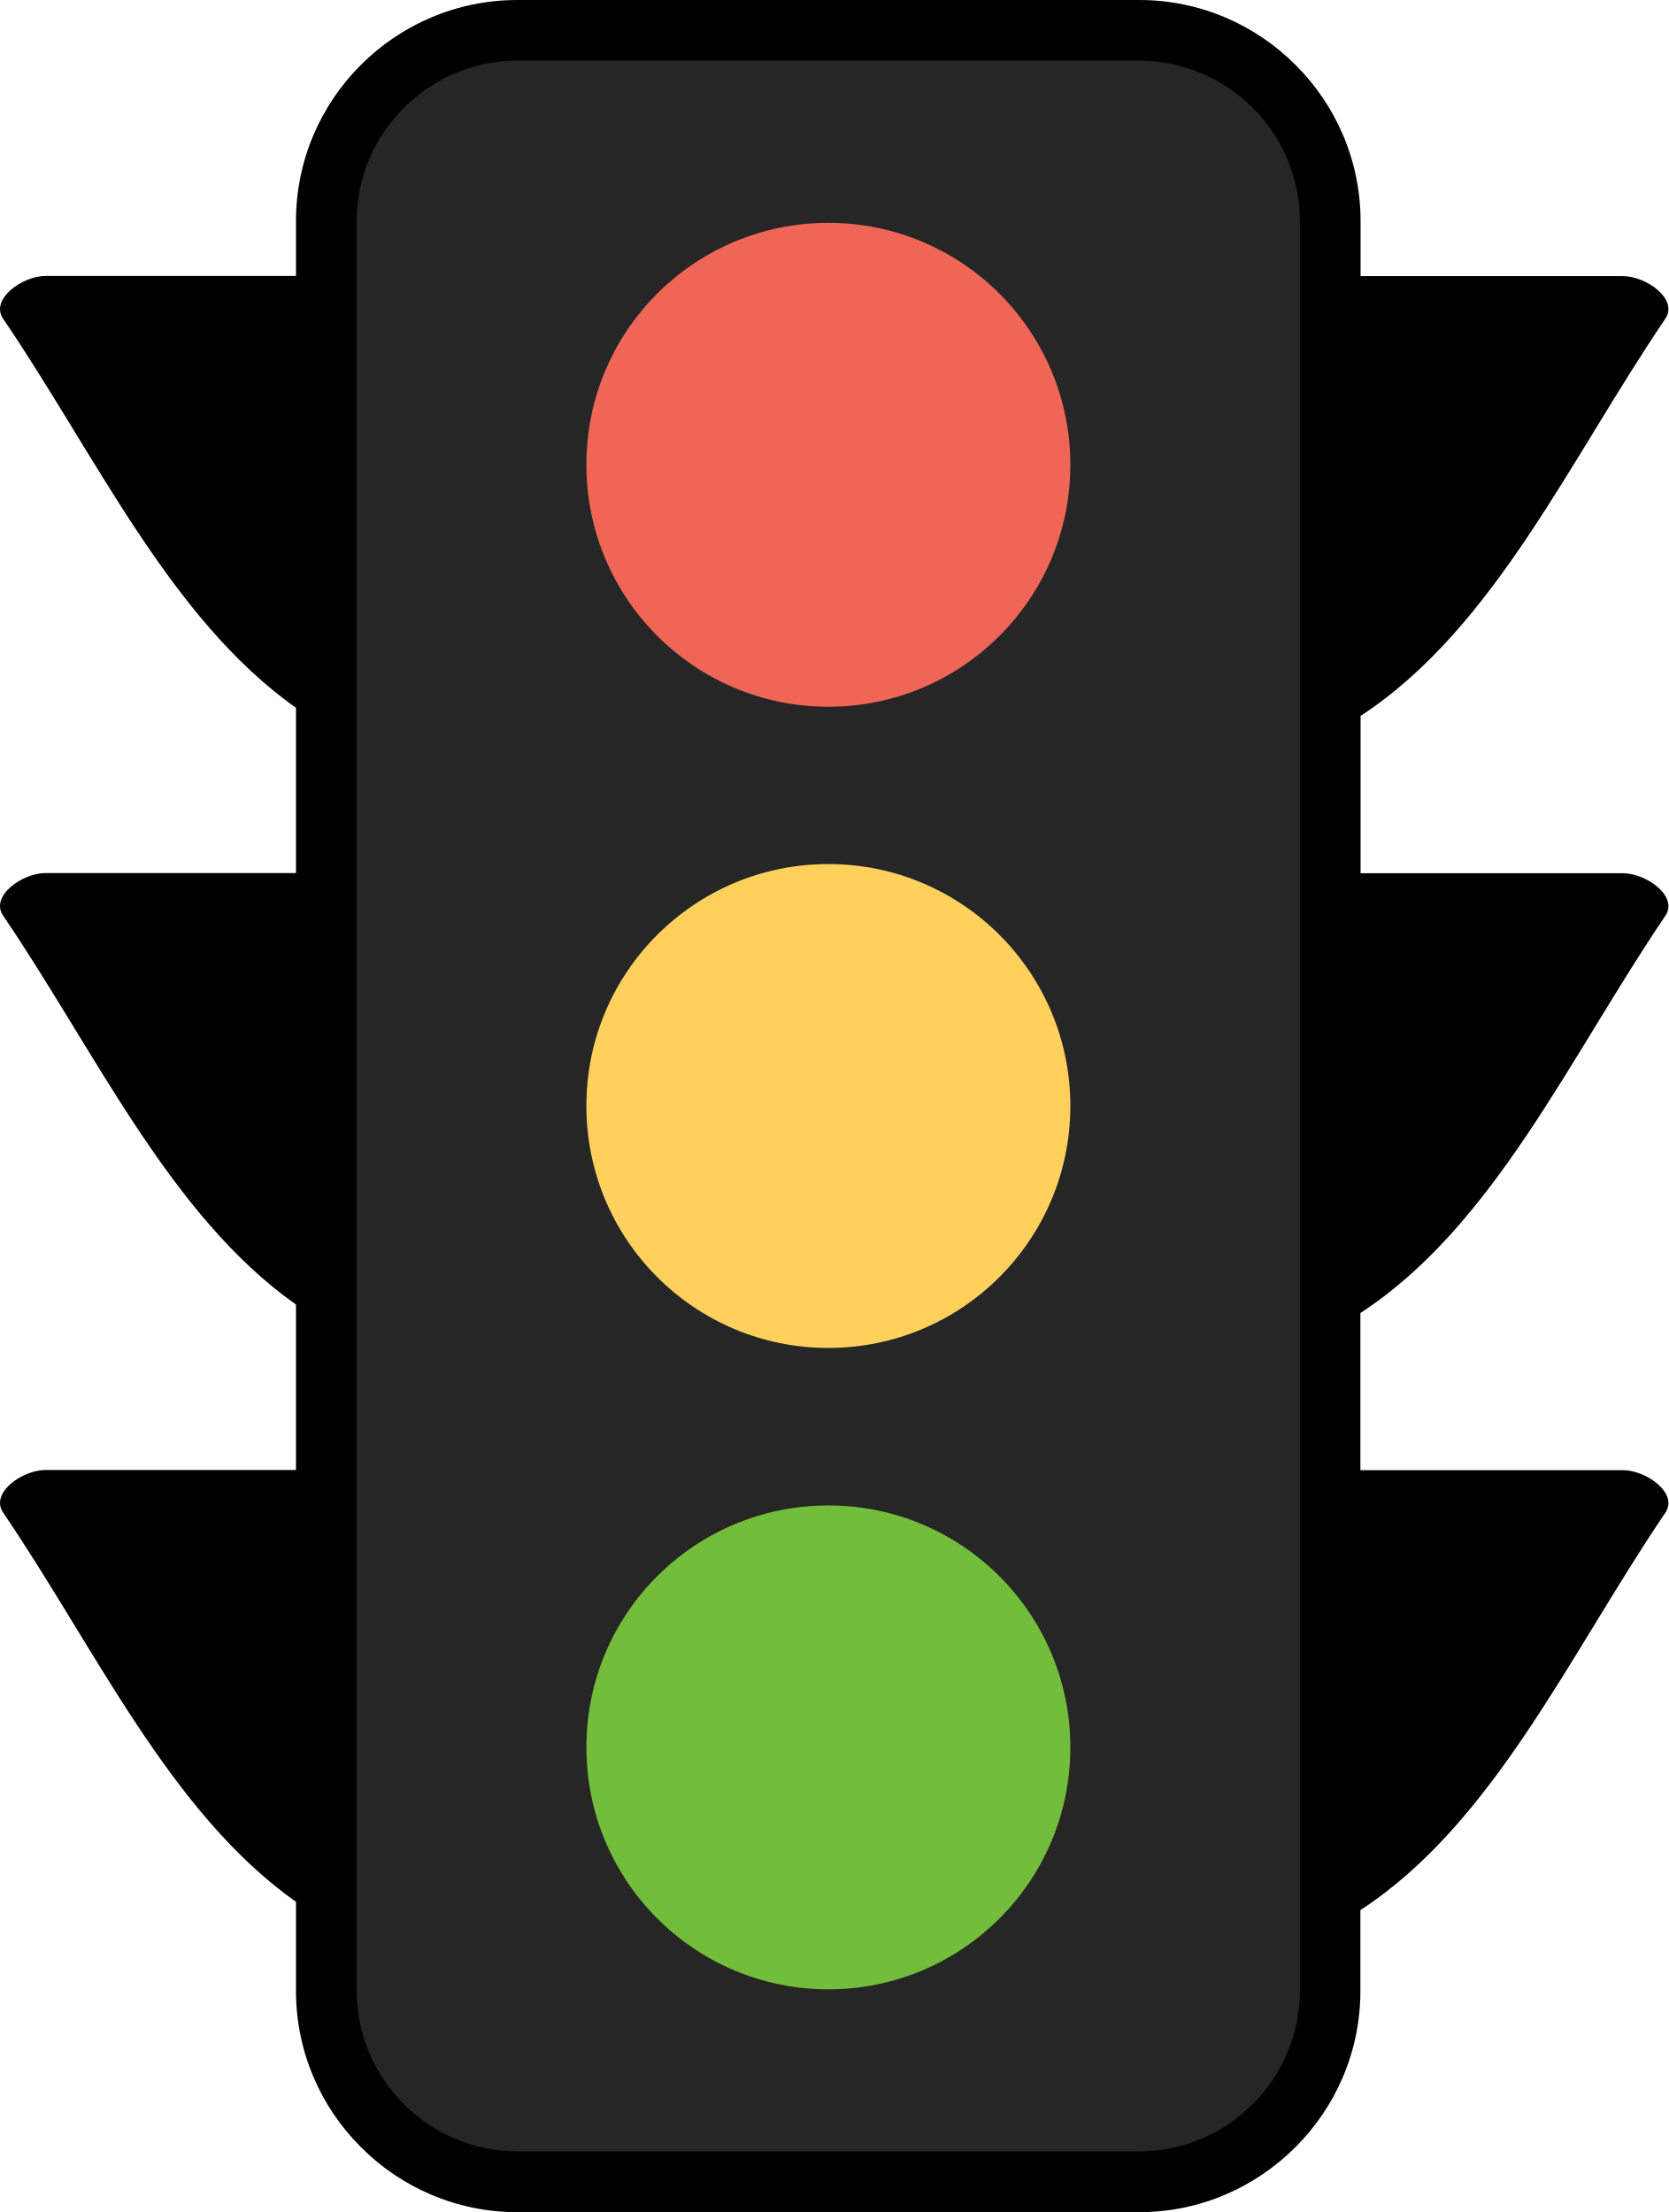
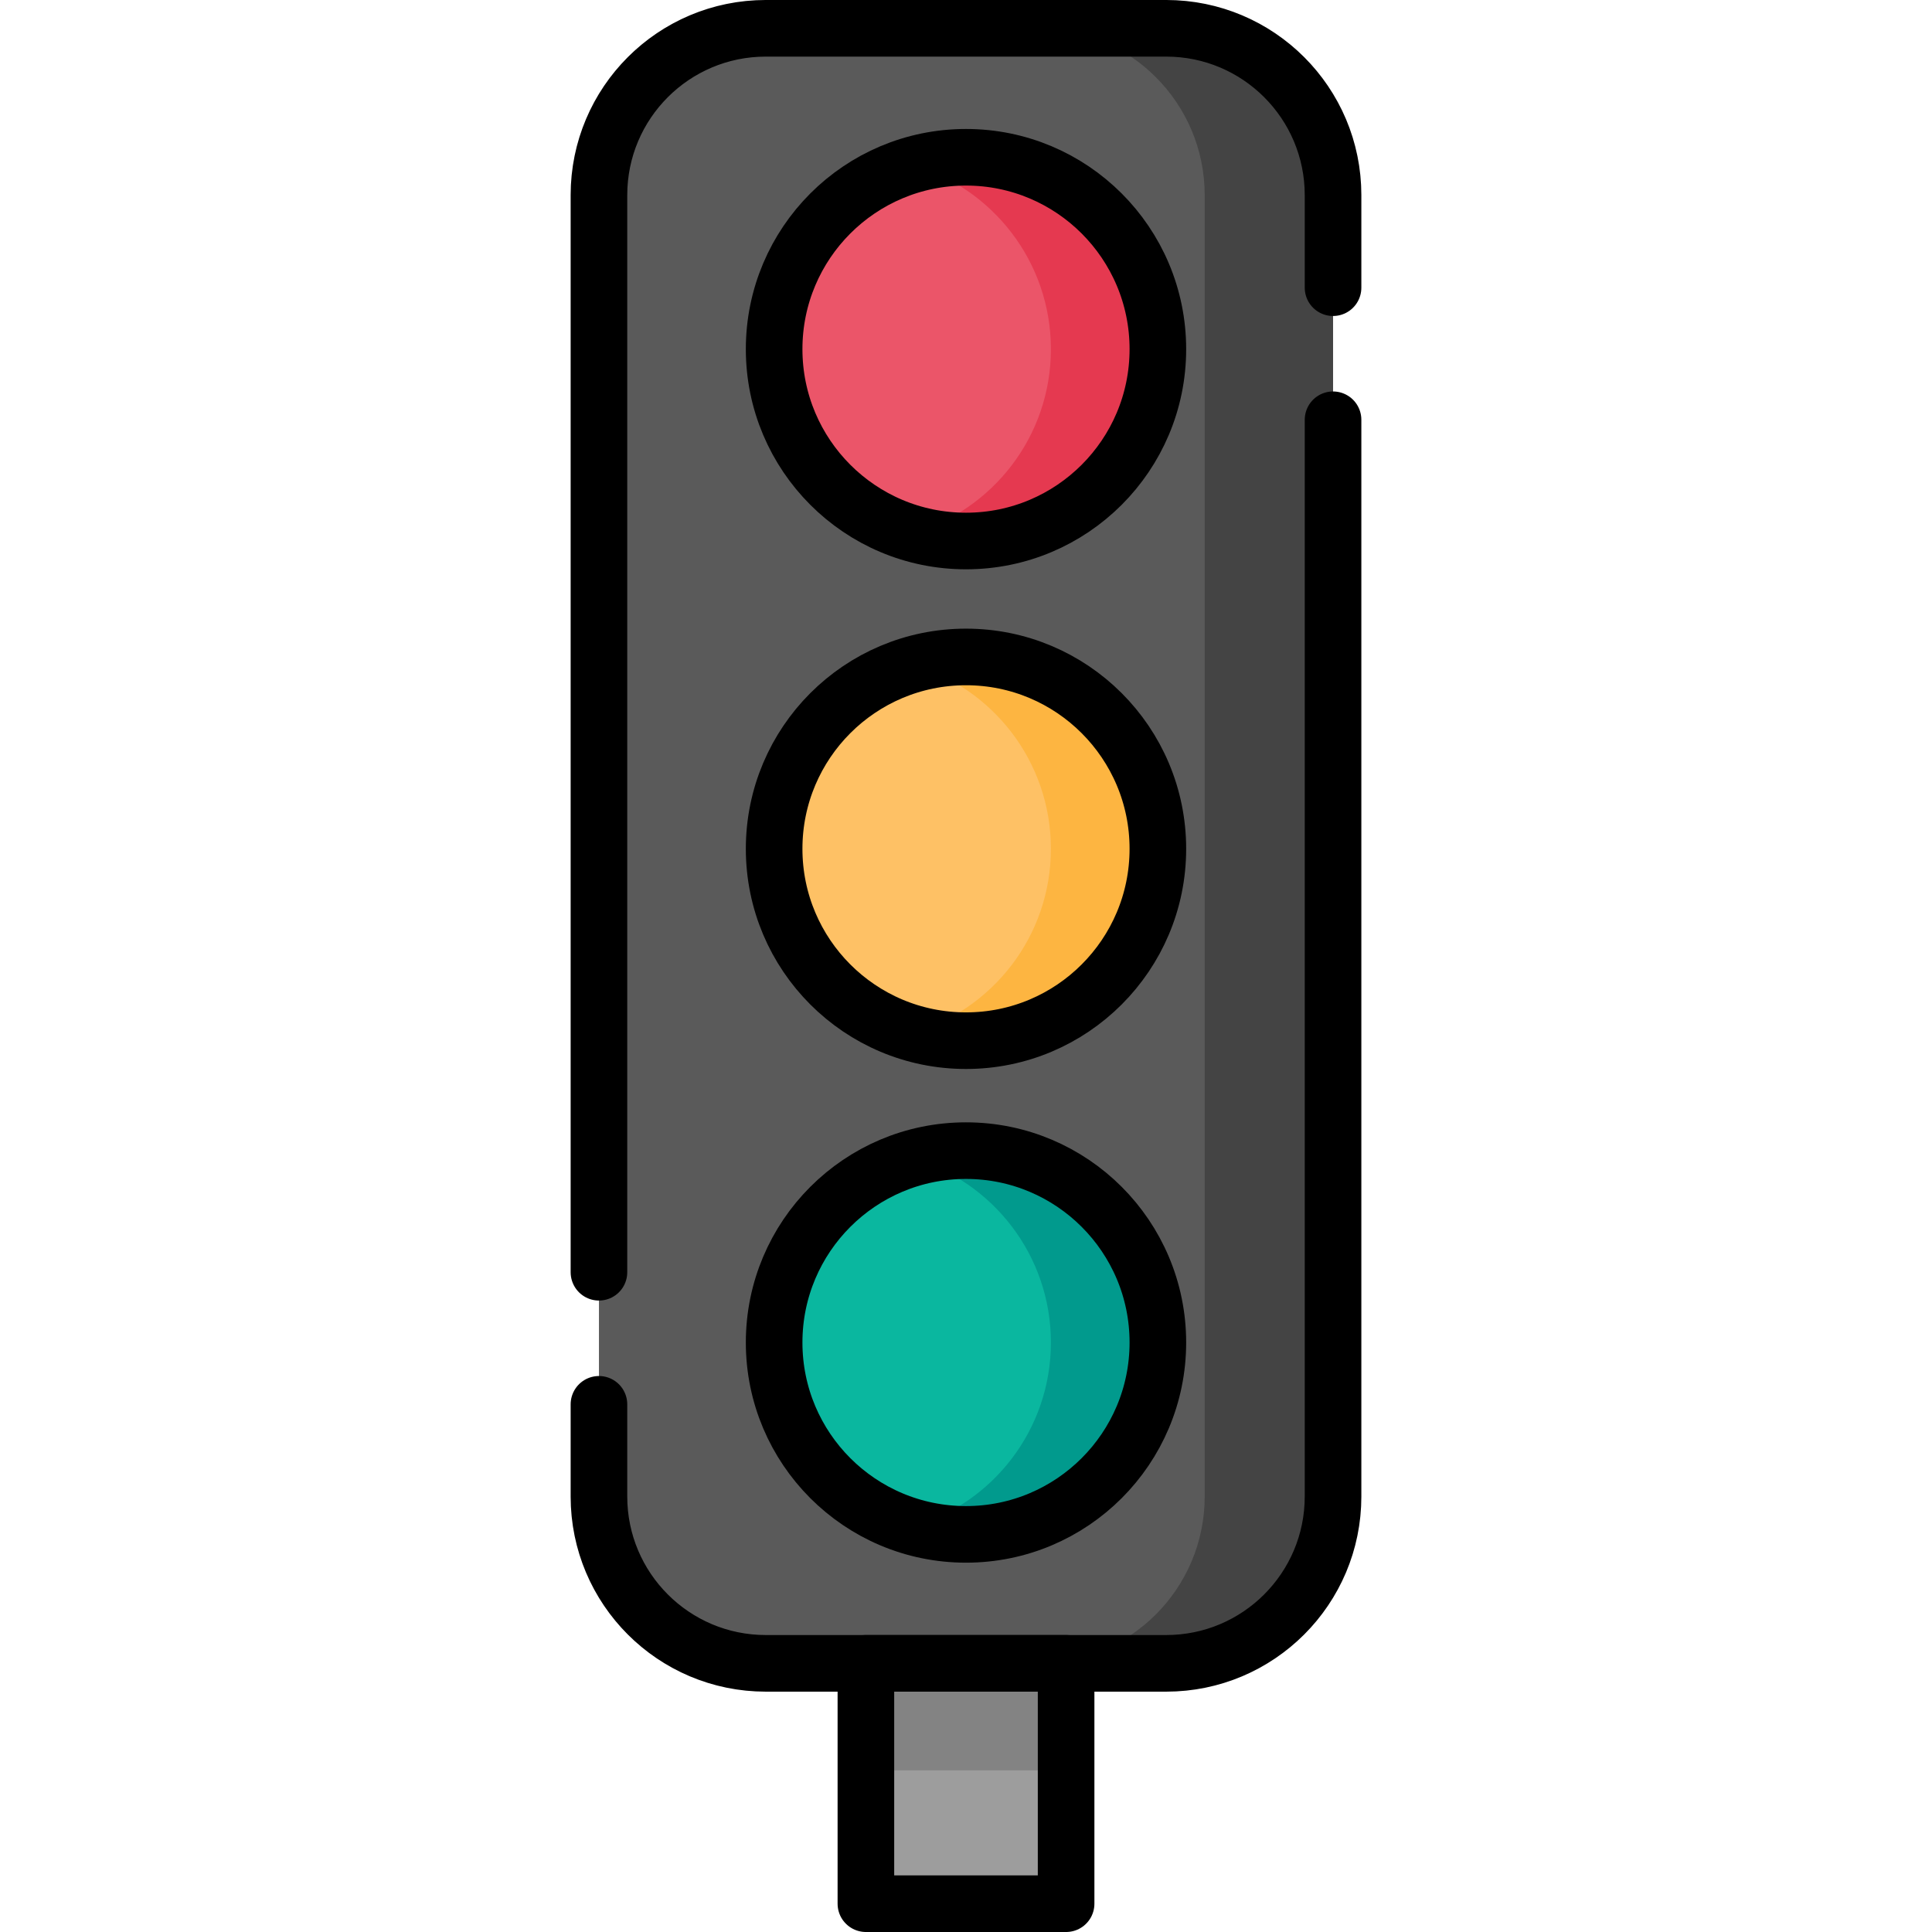
- <svg xmlns="http://www.w3.org/2000/svg" version="1.1" id="Layer_1" x="0px" y="0px" viewBox="0 0 92.68 122.88" style="enable-background:new 0 0 92.68 122.88" xml:space="preserve">
-   <style type="text/css">
- 	.st0{fill-rule:evenodd;clip-rule:evenodd;fill:#72BD39;}
- 	.st1{fill-rule:evenodd;clip-rule:evenodd;fill:#EF6657;}
- 	.st2{fill-rule:evenodd;clip-rule:evenodd;}
- 	.st3{fill-rule:evenodd;clip-rule:evenodd;fill:#262626;}
- 	.st4{fill-rule:evenodd;clip-rule:evenodd;fill:#FFD15C;}
- </style>
-   <g>
-     <path class="st2" d="M2.53,15.33h13.91v-3.05c0-3.38,1.38-6.46,3.61-8.68C22.27,1.38,25.35,0,28.73,0h34.55 c3.38,0,6.46,1.38,8.68,3.61c2.23,2.22,3.61,5.3,3.61,8.68v3.05h14.57c1.3,0,3.09,1.28,2.36,2.36 c-5.31,7.82-9.51,17.22-16.93,22.07v8.74h14.57c1.3,0,3.09,1.28,2.36,2.36c-5.31,7.83-9.52,17.23-16.94,22.07v8.73h14.58 c1.3,0,3.09,1.28,2.36,2.36c-5.31,7.83-9.52,17.24-16.94,22.08v4.49c0,3.38-1.38,6.46-3.61,8.68c-2.23,2.23-5.3,3.61-8.68,3.61 H28.73c-3.38,0-6.46-1.38-8.68-3.61c-2.23-2.22-3.61-5.3-3.61-8.68v-4.95C9.43,100.69,5.33,91.61,0.17,84.02 c-0.73-1.08,1.06-2.36,2.36-2.36h13.91v-9.19C9.43,67.52,5.33,58.45,0.17,50.86c-0.73-1.08,1.06-2.36,2.36-2.36h13.91v-9.18 C9.43,34.36,5.33,25.29,0.17,17.7C-0.56,16.63,1.23,15.33,2.53,15.33L2.53,15.33L2.53,15.33z" />
-     <path class="st3" d="M28.73,3.37h34.55c4.9,0,8.92,4.01,8.92,8.92v98.3c0,4.9-4.01,8.92-8.92,8.92H28.73 c-4.9,0-8.92-4.01-8.92-8.92v-98.3C19.81,7.38,23.82,3.37,28.73,3.37L28.73,3.37z" />
-     <path class="st4" d="M46.01,48c7.43,0,13.44,6.02,13.44,13.44c0,7.42-6.02,13.44-13.44,13.44c-7.43,0-13.44-6.02-13.44-13.44 C32.56,54.02,38.58,48,46.01,48L46.01,48L46.01,48z" />
-     <path class="st1" d="M46.01,12.38c7.43,0,13.44,6.02,13.44,13.44c0,7.43-6.02,13.44-13.44,13.44c-7.43,0-13.44-6.02-13.44-13.44 C32.56,18.39,38.58,12.38,46.01,12.38L46.01,12.38L46.01,12.38z" />
-     <path class="st0" d="M46.01,83.63c7.43,0,13.44,6.02,13.44,13.44c0,7.43-6.02,13.44-13.44,13.44c-7.43,0-13.44-6.02-13.44-13.44 C32.56,89.64,38.58,83.63,46.01,83.63L46.01,83.63L46.01,83.63z" />
+ <svg xmlns="http://www.w3.org/2000/svg" version="1.1" id="svg1020" xml:space="preserve" width="682.667" height="682.667" viewBox="0 0 682.667 682.667">
+   <defs id="defs1024">
+     <clipPath clipPathUnits="userSpaceOnUse" id="clipPath1034">
+       <path d="M 0,512 H 512 V 0 H 0 Z" id="path1032" />
+     </clipPath>
+   </defs>
+   <g id="g1026" transform="matrix(1.333333,0,0,-1.333333,0,682.6667)">
+     <g id="g1028">
+       <g id="g1030" clip-path="url(#clipPath1034)">
+         <g id="g1036" transform="translate(276.5288,7.5)">
+           <path d="m 0,0 h -41.058 c -3.313,0 -6,2.687 -6,6 v 138.327 c 0,3.314 2.687,6 6,6 H 0 c 3.313,0 6,-2.686 6,-6 V 6 C 6,2.687 3.313,0 0,0" style="fill:#9d9d9d;fill-opacity:1;fill-rule:nonzero;stroke:none" id="path1038" />
+         </g>
+         <g id="g1040" transform="translate(276.5288,157.8271)">
+           <path d="m 0,0 h -41.058 c -3.313,0 -6,-2.687 -6,-6 V -114.977 H 6 V -6 C 6,-2.687 3.313,0 0,0" style="fill:#838383;fill-opacity:1;fill-rule:nonzero;stroke:none" id="path1042" />
+         </g>
+         <g id="g1044" transform="translate(309.0576,71.1968)">
+           <path d="m 0,0 h -106.115 c -24.419,0 -44.215,19.796 -44.215,44.215 v 344.873 c 0,24.42 19.796,44.215 44.215,44.215 H 0 c 24.419,0 44.214,-19.795 44.214,-44.215 V 44.215 C 44.214,19.796 24.419,0 0,0" style="fill:#5a5a5a;fill-opacity:1;fill-rule:nonzero;stroke:none" id="path1046" />
+         </g>
+         <g id="g1048" transform="translate(306.8467,419.4746)">
+           <path d="m 0,0 c 0,-28.082 -22.765,-50.847 -50.847,-50.847 -28.082,0 -50.846,22.765 -50.846,50.847 0,28.082 22.764,50.847 50.846,50.847 C -22.765,50.847 0,28.082 0,0" style="fill:#eb5569;fill-opacity:1;fill-rule:nonzero;stroke:none" id="path1050" />
+         </g>
+         <g id="g1052" transform="translate(306.8467,287.0562)">
+           <path d="m 0,0 c 0,-28.082 -22.765,-50.847 -50.847,-50.847 -28.082,0 -50.846,22.765 -50.846,50.847 0,28.082 22.764,50.847 50.846,50.847 C -22.765,50.847 0,28.082 0,0" style="fill:#fec165;fill-opacity:1;fill-rule:nonzero;stroke:none" id="path1054" />
+         </g>
+         <g id="g1056" transform="translate(306.8467,156.2222)">
+           <path d="m 0,0 c 0,-28.082 -22.765,-50.847 -50.847,-50.847 -28.082,0 -50.846,22.765 -50.846,50.847 0,28.082 22.764,50.847 50.846,50.847 C -22.765,50.847 0,28.082 0,0" style="fill:#0ab79f;fill-opacity:1;fill-rule:nonzero;stroke:none" id="path1058" />
+         </g>
+         <g id="g1060" transform="translate(256,470.3213)">
+           <path d="m 0,0 c -5.44,0 -10.676,-0.863 -15.59,-2.445 20.452,-6.583 35.256,-25.76 35.256,-48.402 0,-22.642 -14.804,-41.818 -35.256,-48.402 4.914,-1.581 10.15,-2.444 15.59,-2.444 28.082,0 50.847,22.764 50.847,50.846 C 50.847,-22.765 28.082,0 0,0" style="fill:#e53950;fill-opacity:1;fill-rule:nonzero;stroke:none" id="path1062" />
+         </g>
+         <g id="g1064" transform="translate(256,337.9033)">
+           <path d="m 0,0 c -5.44,0 -10.676,-0.863 -15.59,-2.445 20.452,-6.584 35.256,-25.76 35.256,-48.402 0,-22.642 -14.804,-41.818 -35.256,-48.402 4.914,-1.582 10.15,-2.445 15.59,-2.445 28.082,0 50.847,22.765 50.847,50.847 C 50.847,-22.765 28.082,0 0,0" style="fill:#fdb541;fill-opacity:1;fill-rule:nonzero;stroke:none" id="path1066" />
+         </g>
+         <g id="g1068" transform="translate(256,207.0693)">
+           <path d="m 0,0 c -5.44,0 -10.676,-0.863 -15.59,-2.445 20.452,-6.584 35.256,-25.76 35.256,-48.402 0,-22.642 -14.804,-41.818 -35.256,-48.402 4.914,-1.582 10.15,-2.445 15.59,-2.445 28.082,0 50.847,22.765 50.847,50.847 C 50.847,-22.765 28.082,0 0,0" style="fill:#019a8d;fill-opacity:1;fill-rule:nonzero;stroke:none" id="path1070" />
+         </g>
+         <g id="g1072" transform="translate(306.8467,419.4746)">
+           <path d="m 0,0 c 0,-28.082 -22.765,-50.847 -50.847,-50.847 -28.082,0 -50.846,22.765 -50.846,50.847 0,28.082 22.764,50.847 50.846,50.847 C -22.765,50.847 0,28.082 0,0" style="fill:#eb5569;fill-opacity:1;fill-rule:nonzero;stroke:none" id="path1074" />
+         </g>
+         <g id="g1076" transform="translate(306.8467,287.0562)">
+           <path d="m 0,0 c 0,-28.082 -22.765,-50.847 -50.847,-50.847 -28.082,0 -50.846,22.765 -50.846,50.847 0,28.082 22.764,50.847 50.846,50.847 C -22.765,50.847 0,28.082 0,0" style="fill:#fec165;fill-opacity:1;fill-rule:nonzero;stroke:none" id="path1078" />
+         </g>
+         <g id="g1080" transform="translate(306.8467,156.2222)">
+           <path d="m 0,0 c 0,-28.082 -22.765,-50.847 -50.847,-50.847 -28.082,0 -50.846,22.765 -50.846,50.847 0,28.082 22.764,50.847 50.846,50.847 C -22.765,50.847 0,28.082 0,0" style="fill:#0ab79f;fill-opacity:1;fill-rule:nonzero;stroke:none" id="path1082" />
+         </g>
+         <g id="g1084" transform="translate(256,470.3213)">
+           <path d="M 0,0 C -4.921,0 -9.673,-0.713 -14.173,-2.017 7.009,-8.155 22.5,-27.686 22.5,-50.847 c 0,-23.161 -15.491,-42.691 -36.673,-48.829 4.5,-1.304 9.252,-2.017 14.173,-2.017 28.082,0 50.847,22.764 50.847,50.846 C 50.847,-22.765 28.082,0 0,0" style="fill:#e53950;fill-opacity:1;fill-rule:nonzero;stroke:none" id="path1086" />
+         </g>
+         <g id="g1088" transform="translate(256,337.9033)">
+           <path d="M 0,0 C -4.921,0 -9.673,-0.713 -14.173,-2.017 7.009,-8.156 22.5,-27.686 22.5,-50.847 c 0,-23.161 -15.491,-42.691 -36.673,-48.83 4.5,-1.304 9.252,-2.017 14.173,-2.017 28.082,0 50.847,22.765 50.847,50.847 C 50.847,-22.765 28.082,0 0,0" style="fill:#fdb541;fill-opacity:1;fill-rule:nonzero;stroke:none" id="path1090" />
+         </g>
+         <g id="g1092" transform="translate(256,207.0693)">
+           <path d="M 0,0 C -4.921,0 -9.673,-0.713 -14.173,-2.017 7.009,-8.156 22.5,-27.686 22.5,-50.847 c 0,-23.161 -15.491,-42.691 -36.673,-48.83 4.5,-1.304 9.252,-2.017 14.173,-2.017 28.082,0 50.847,22.765 50.847,50.847 C 50.847,-22.765 28.082,0 0,0" style="fill:#019a8d;fill-opacity:1;fill-rule:nonzero;stroke:none" id="path1094" />
+         </g>
+         <g id="g1096" transform="translate(309.0576,504.5)">
+           <path d="m 0,0 h -34.016 c 24.419,0 44.215,-19.795 44.215,-44.214 v -344.874 c 0,-24.419 -19.796,-44.215 -44.215,-44.215 H -39.68 -39.685 0 c 24.419,0 44.214,19.796 44.214,44.215 V -44.214 C 44.214,-19.795 24.419,0 0,0" style="fill:#444444;fill-opacity:1;fill-rule:nonzero;stroke:none" id="path1098" />
+         </g>
+         <g id="g1100" transform="translate(309.0576,71.1968)">
+           <path d="m 0,0 h -106.115 c -24.419,0 -44.215,19.796 -44.215,44.215 v 344.873 c 0,24.42 19.796,44.215 44.215,44.215 H 0 c 24.419,0 44.214,-19.795 44.214,-44.215 V 44.215 C 44.214,19.796 24.419,0 0,0 Z" style="fill:none;stroke:#000000;stroke-width:15;stroke-linecap:round;stroke-linejoin:round;stroke-miterlimit:10;stroke-dasharray:200, 35, 355, 0;stroke-dashoffset:0;stroke-opacity:1" id="path1102" />
+         </g>
+         <path d="m 282.529,7.5 h -53.058 v 63.697 h 53.058 z" style="fill:none;stroke:#000000;stroke-width:15;stroke-linecap:round;stroke-linejoin:round;stroke-miterlimit:10;stroke-dasharray:none;stroke-opacity:1" id="path1104" />
+         <g id="g1106" transform="translate(306.8467,419.4746)">
+           <path d="m 0,0 c 0,-28.082 -22.765,-50.847 -50.847,-50.847 -28.082,0 -50.846,22.765 -50.846,50.847 0,28.082 22.764,50.847 50.846,50.847 C -22.765,50.847 0,28.082 0,0 Z" style="fill:none;stroke:#000000;stroke-width:15;stroke-linecap:round;stroke-linejoin:round;stroke-miterlimit:10;stroke-dasharray:none;stroke-opacity:1" id="path1108" />
+         </g>
+         <g id="g1110" transform="translate(306.8467,287.0562)">
+           <path d="m 0,0 c 0,-28.082 -22.765,-50.847 -50.847,-50.847 -28.082,0 -50.846,22.765 -50.846,50.847 0,28.082 22.764,50.847 50.846,50.847 C -22.765,50.847 0,28.082 0,0 Z" style="fill:none;stroke:#000000;stroke-width:15;stroke-linecap:round;stroke-linejoin:round;stroke-miterlimit:10;stroke-dasharray:none;stroke-opacity:1" id="path1112" />
+         </g>
+         <g id="g1114" transform="translate(306.8467,156.2222)">
+           <path d="m 0,0 c 0,-28.082 -22.765,-50.847 -50.847,-50.847 -28.082,0 -50.846,22.765 -50.846,50.847 0,28.082 22.764,50.847 50.846,50.847 C -22.765,50.847 0,28.082 0,0 Z" style="fill:none;stroke:#000000;stroke-width:15;stroke-linecap:round;stroke-linejoin:round;stroke-miterlimit:10;stroke-dasharray:none;stroke-opacity:1" id="path1116" />
+         </g>
+       </g>
+     </g>
  </g>
</svg>
